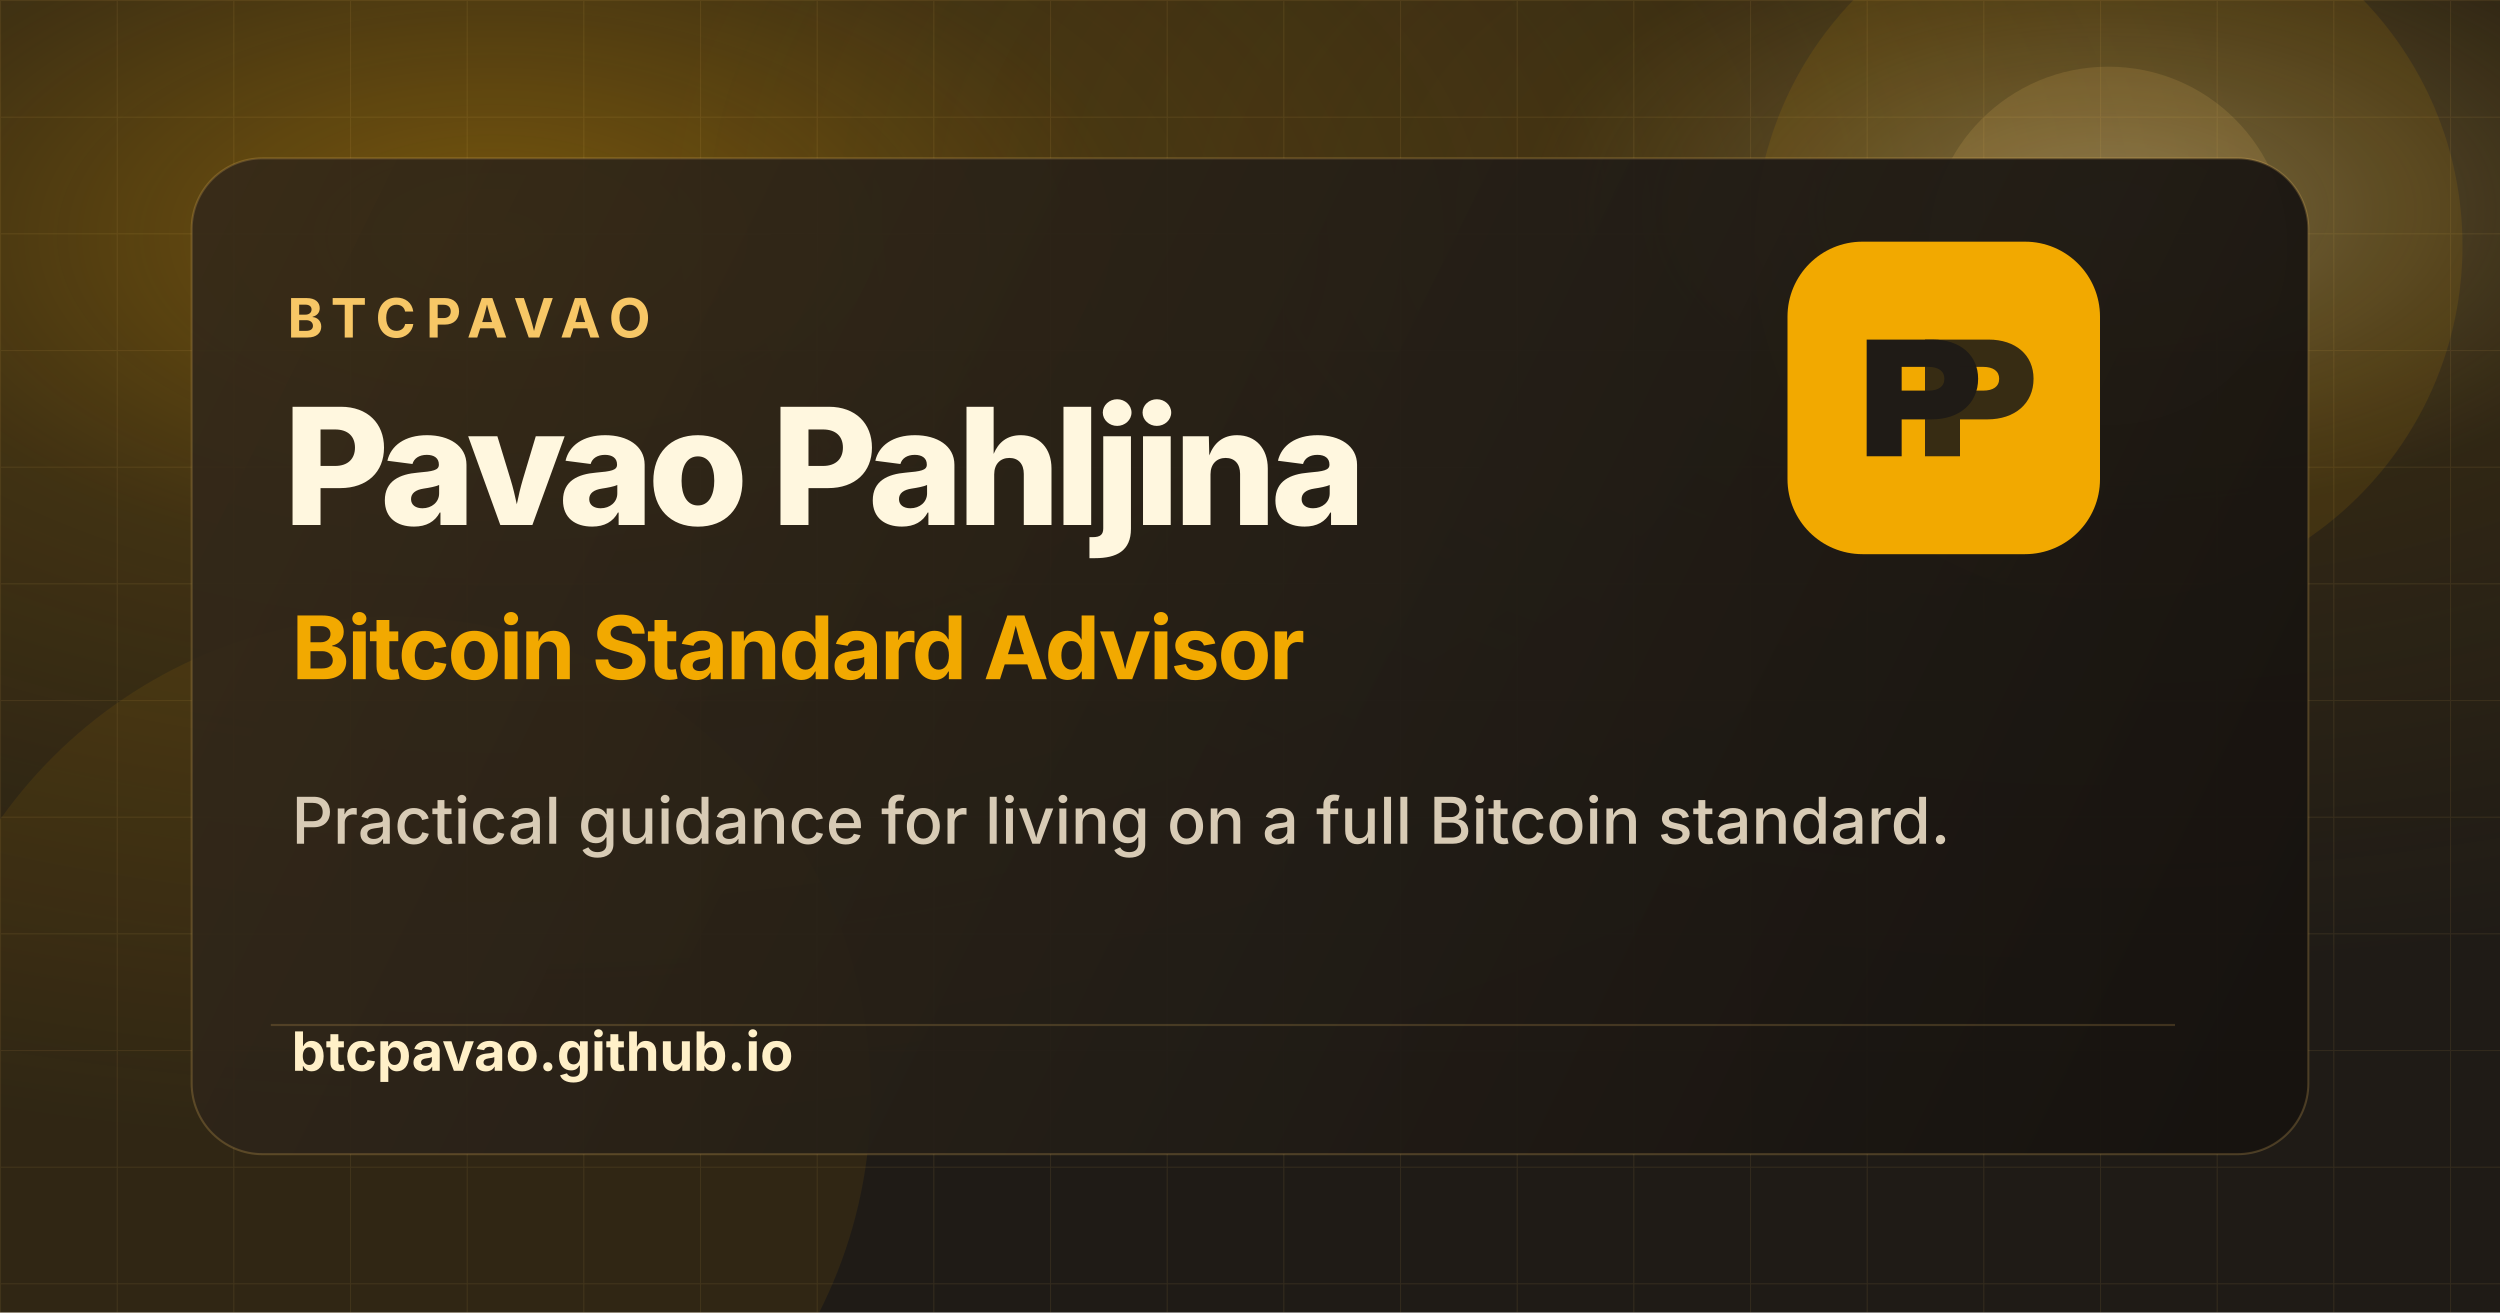
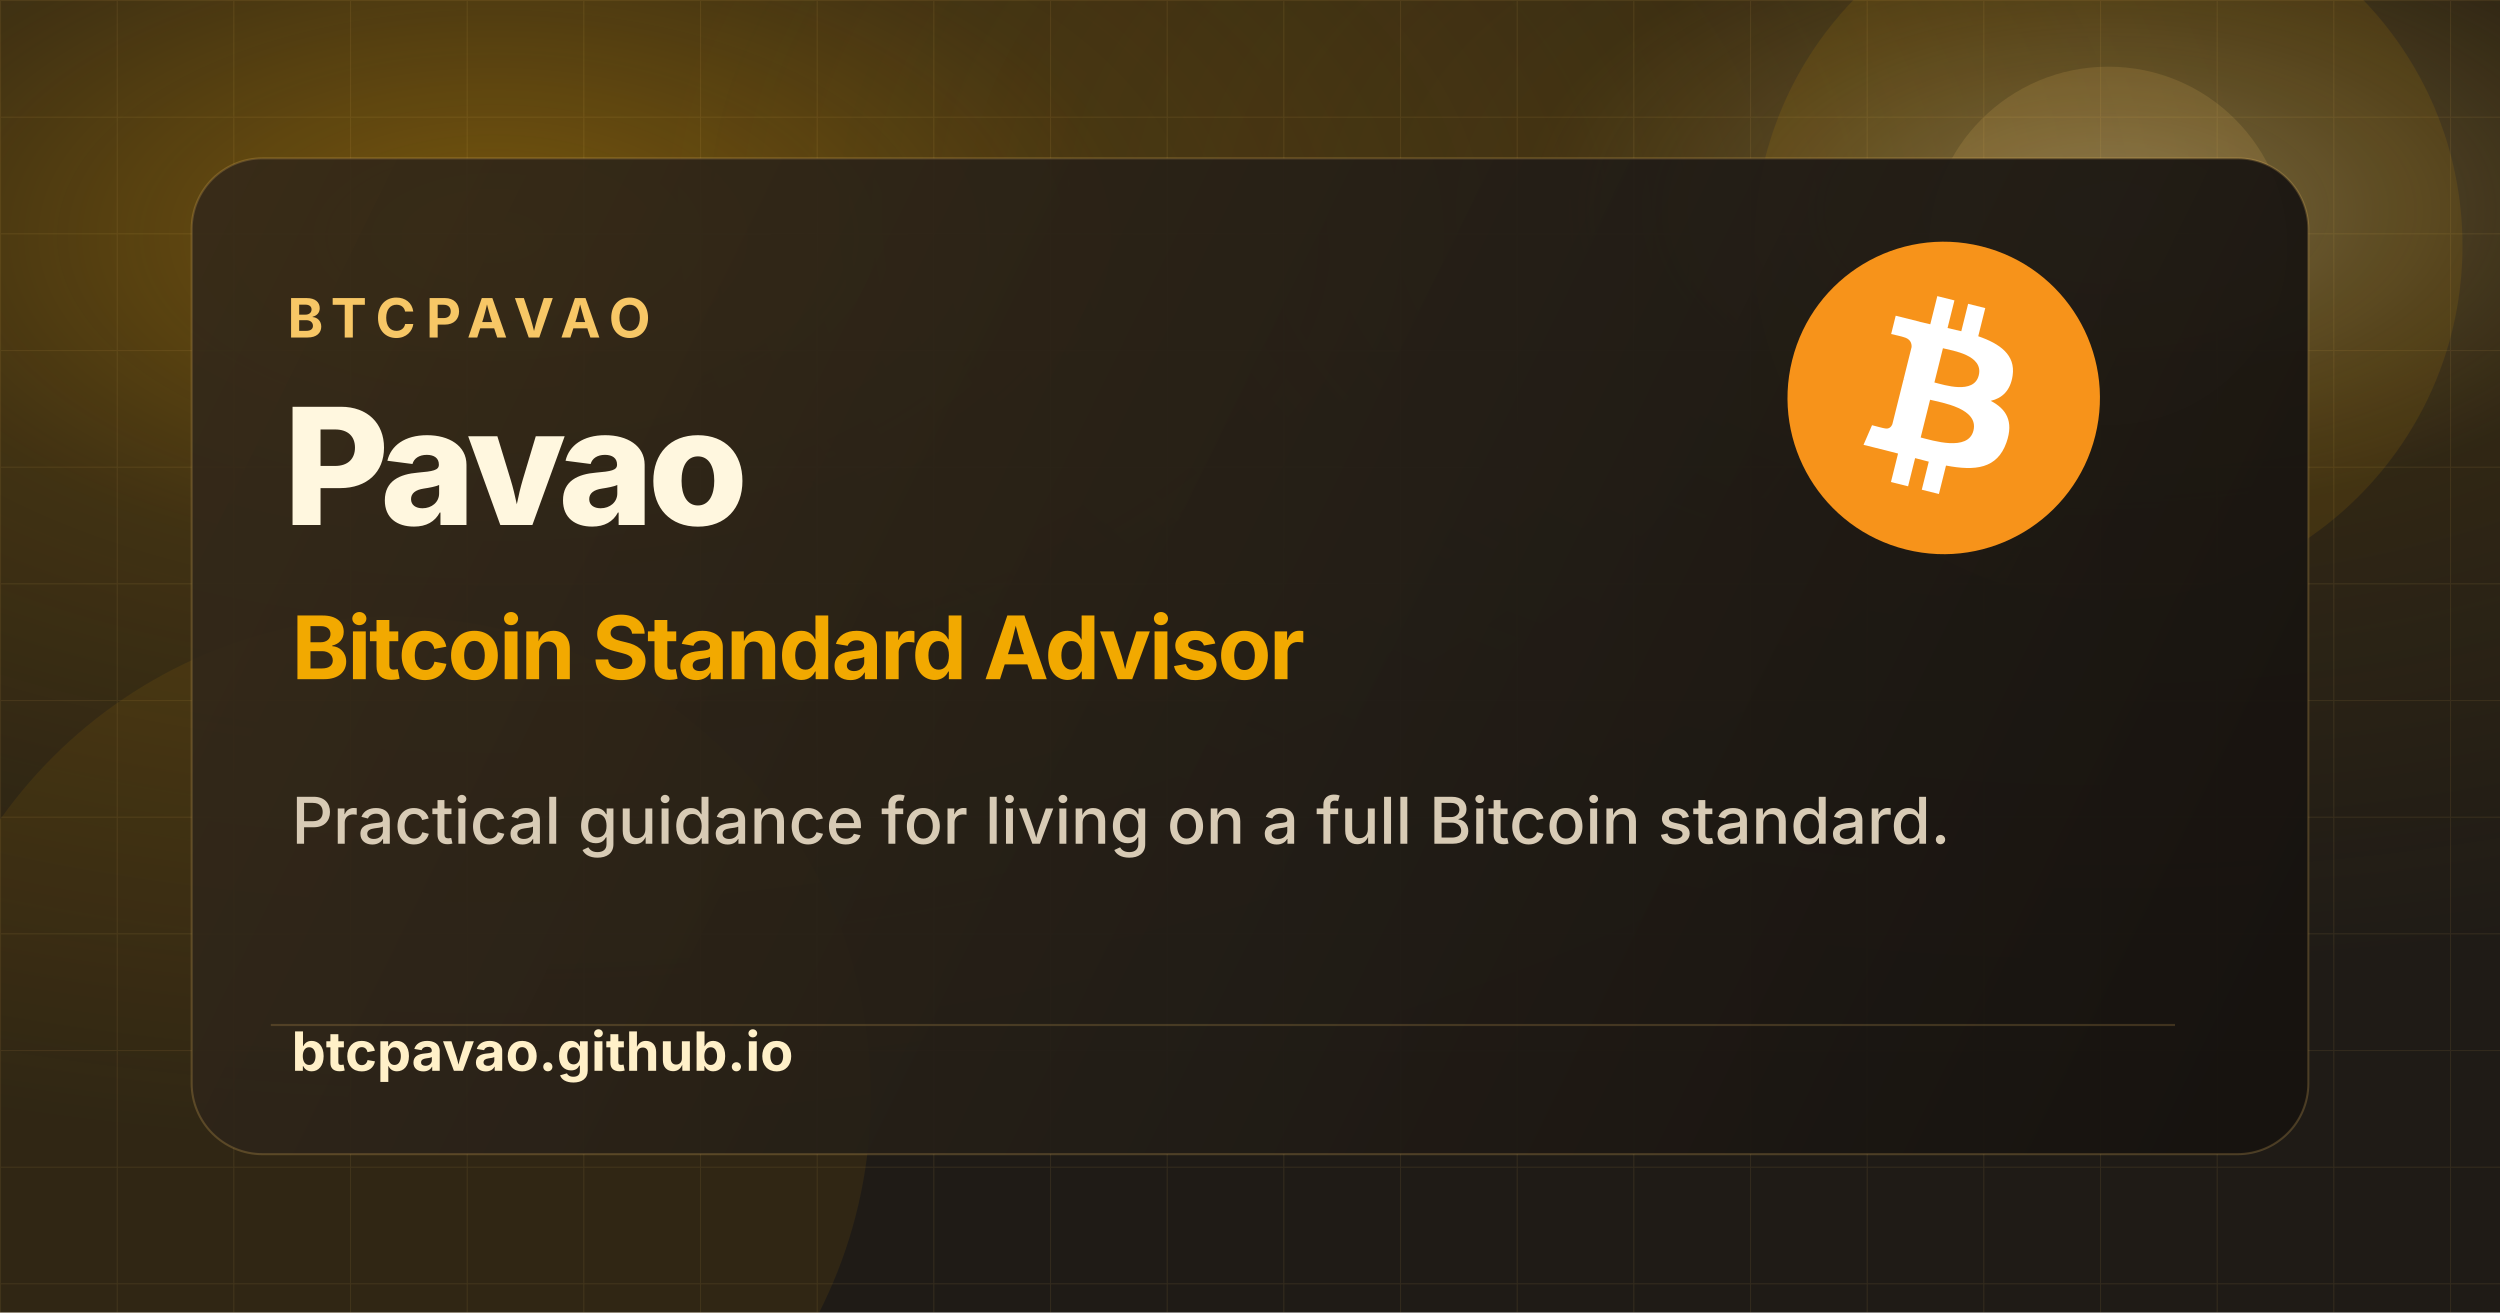
<svg xmlns="http://www.w3.org/2000/svg" viewBox="0 0 1200 630" width="1200" height="630" role="img" aria-labelledby="title desc">
  <defs>
    <radialGradient id="amber-glow" cx="20%" cy="18%" r="70%">
      <stop offset="0" stop-color="#f2a900" stop-opacity="0.42" />
      <stop offset="0.36" stop-color="#f2a900" stop-opacity="0.16" />
      <stop offset="1" stop-color="#f2a900" stop-opacity="0" />
    </radialGradient>
    <radialGradient id="soft-light" cx="84%" cy="16%" r="58%">
      <stop offset="0" stop-color="#fff3c4" stop-opacity="0.34" />
      <stop offset="0.4" stop-color="#f2a900" stop-opacity="0.08" />
      <stop offset="1" stop-color="#f2a900" stop-opacity="0" />
    </radialGradient>
    <linearGradient id="panel" x1="116" y1="94" x2="1048" y2="552" gradientUnits="userSpaceOnUse">
      <stop stop-color="#332819" stop-opacity="0.9" />
      <stop offset="0.58" stop-color="#211c16" stop-opacity="0.94" />
      <stop offset="1" stop-color="#17130f" stop-opacity="0.96" />
    </linearGradient>
    <pattern id="grid" width="56" height="56" patternUnits="userSpaceOnUse">
      <path d="M56 0H0V56" fill="none" stroke="#f7c766" stroke-opacity="0.12" stroke-width="1" />
    </pattern>
  </defs>
  <rect width="1200" height="630" fill="#1f1b16" />
  <rect width="1200" height="630" fill="url(#amber-glow)" />
  <rect width="1200" height="630" fill="url(#soft-light)" />
  <rect width="1200" height="630" fill="url(#grid)" opacity="0.76" />
  <circle cx="1012" cy="118" r="170" fill="#f2a900" opacity="0.1" />
  <circle cx="1012" cy="118" r="86" fill="#f7c766" opacity="0.14" />
  <circle cx="188" cy="526" r="230" fill="#f2a900" opacity="0.08" />
  <rect x="92" y="76" width="1016" height="478" rx="34" fill="url(#panel)" stroke="#f7c766" stroke-opacity="0.22" />
  <path d="M130 492H1044" stroke="#f7c766" stroke-opacity="0.18" />
-   <g transform="translate(858 116)">
-     <rect width="150" height="150" rx="36" fill="#f2a900" />
-     <path fill="#1f1b16" d="M38 103V47h31.7c13.1 0 21.8 7.4 21.8 18.8 0 11.9-9.1 19.5-22.2 19.5H54.8V103H38Zm16.8-31.5h12.8c4.9 0 7.7-2 7.7-5.7 0-3.6-2.8-5.7-7.7-5.7H54.8v11.4Z" />
-     <path fill="#1f1b16" d="M66 103V47h30.5c13 0 21.6 7.4 21.6 18.8 0 11.9-9 19.5-22.1 19.5H82.8V103H66Zm16.8-31.5h11.1c4.9 0 7.7-2 7.7-5.7 0-3.6-2.8-5.7-7.7-5.7H82.8v11.4Z" opacity="0.88" />
+   <g transform="translate(858 116) scale(2.34375)">
+     <path fill="#f7931a" d="M63.033 39.744C58.759 56.887 41.396 67.33 24.251 63.045 7.113 58.771-3.32 41.407.956 24.265 5.228 7.12 22.591-3.314 39.731.96c17.144 4.274 27.576 21.64 23.302 38.784Z" />
+     <path fill="#fff" d="M46.103 27.444c.637-4.258-2.605-6.547-7.038-8.074l1.438-5.768-3.511-.875-1.4 5.616a91.73 91.73 0 0 0-2.813-.662l1.41-5.653-3.509-.875-1.439 5.766c-.764-.174-1.514-.346-2.242-.527l.004-.018-4.842-1.209-.934 3.75s2.605.597 2.55.634c1.422.355 1.679 1.296 1.636 2.042l-1.638 6.571c.098.025.225.061.365.117a20.34 20.34 0 0 0-.371-.092l-2.296 9.205c-.174.432-.615 1.08-1.609.834.035.051-2.552-.637-2.552-.637l-1.743 4.019 4.569 1.139c.85.213 1.683.436 2.503.646l-1.453 5.834 3.507.875 1.439-5.772c.958.26 1.888.5 2.798.726l-1.434 5.745 3.511.875 1.453-5.823c5.987 1.133 10.489.676 12.384-4.739 1.527-4.36-.076-6.875-3.226-8.515 2.294-.529 4.022-2.038 4.483-5.155Zm-8.022 11.249c-1.085 4.36-8.426 2.003-10.806 1.412l1.928-7.729c2.38.594 10.012 1.77 8.878 6.317Zm1.086-11.312c-.99 3.966-7.1 1.951-9.082 1.457l1.748-7.01c1.982.494 8.365 1.416 7.334 5.553Z" />
  </g>
  <text x="138" y="162" fill="#f7c766" font-family="Geist, Inter, Arial, sans-serif" font-size="26" font-weight="700" letter-spacing="5">
    BTCPAVAO
  </text>
  <text x="136" y="252" fill="#fff7df" font-family="Geist, Inter, Arial, sans-serif" font-size="78" font-weight="800" letter-spacing="-3">
-     Pavao Pahljina
+     Pavao
  </text>
  <text x="140" y="326" fill="#f2a900" font-family="Geist, Inter, Arial, sans-serif" font-size="42" font-weight="700" letter-spacing="-1">
    Bitcoin Standard Advisor
  </text>
  <text x="140" y="405" fill="#d8cbb5" font-family="Geist, Inter, Arial, sans-serif" font-size="31" font-weight="500">
    Practical guidance for living on a full Bitcoin standard.
  </text>
  <text x="140" y="514" fill="#fff0c8" font-family="Geist, Inter, Arial, sans-serif" font-size="26" font-weight="650">
    btcpavao.github.io
  </text>
</svg>
